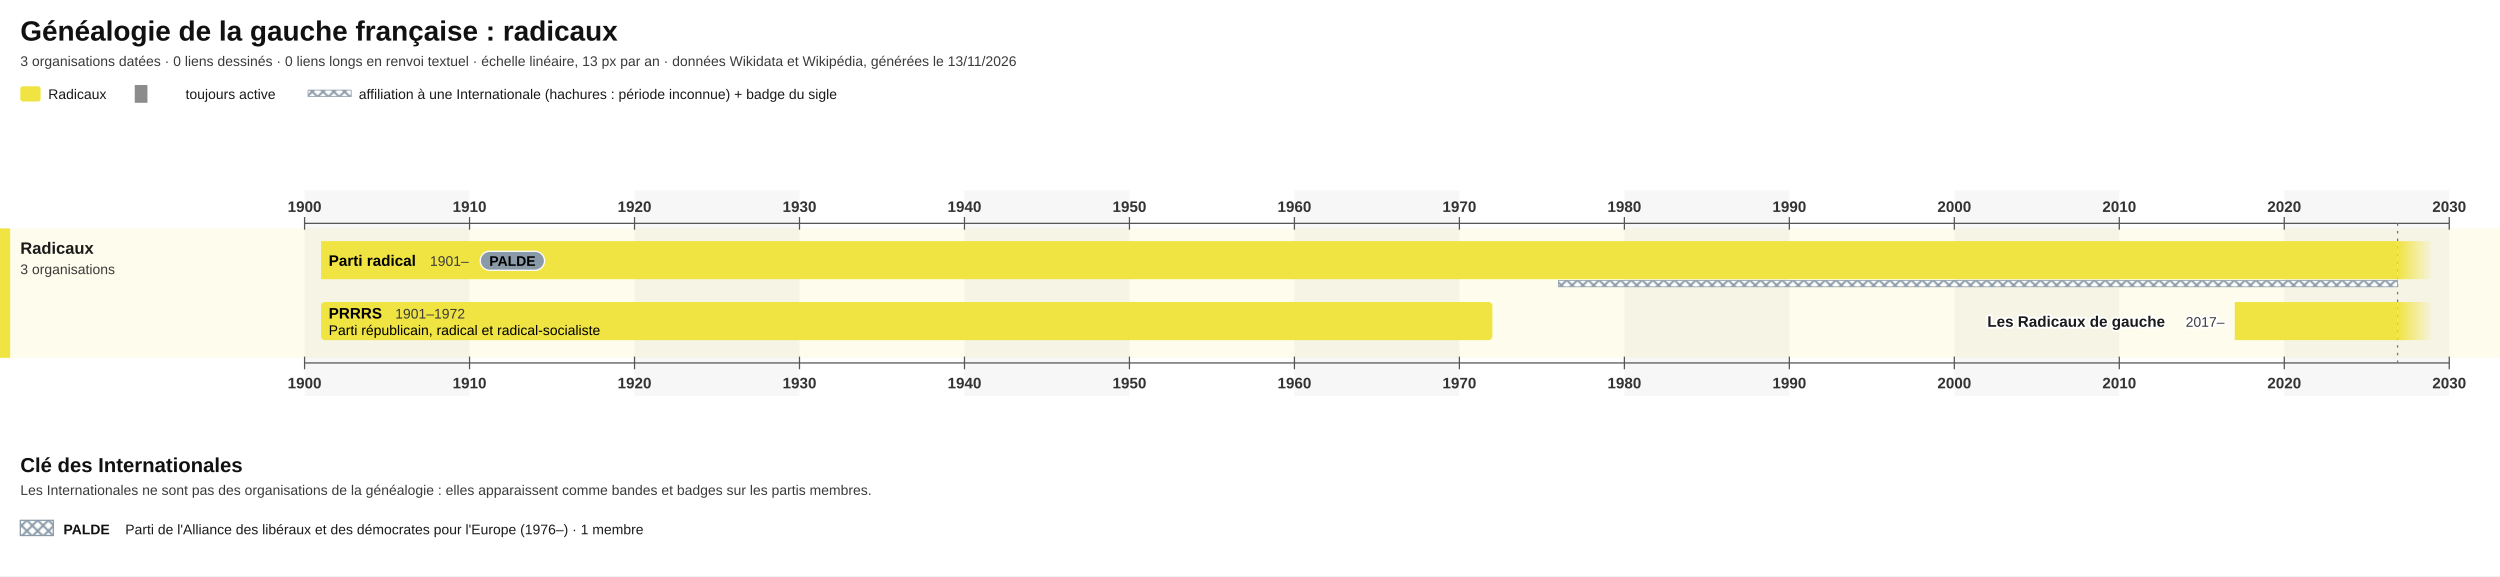
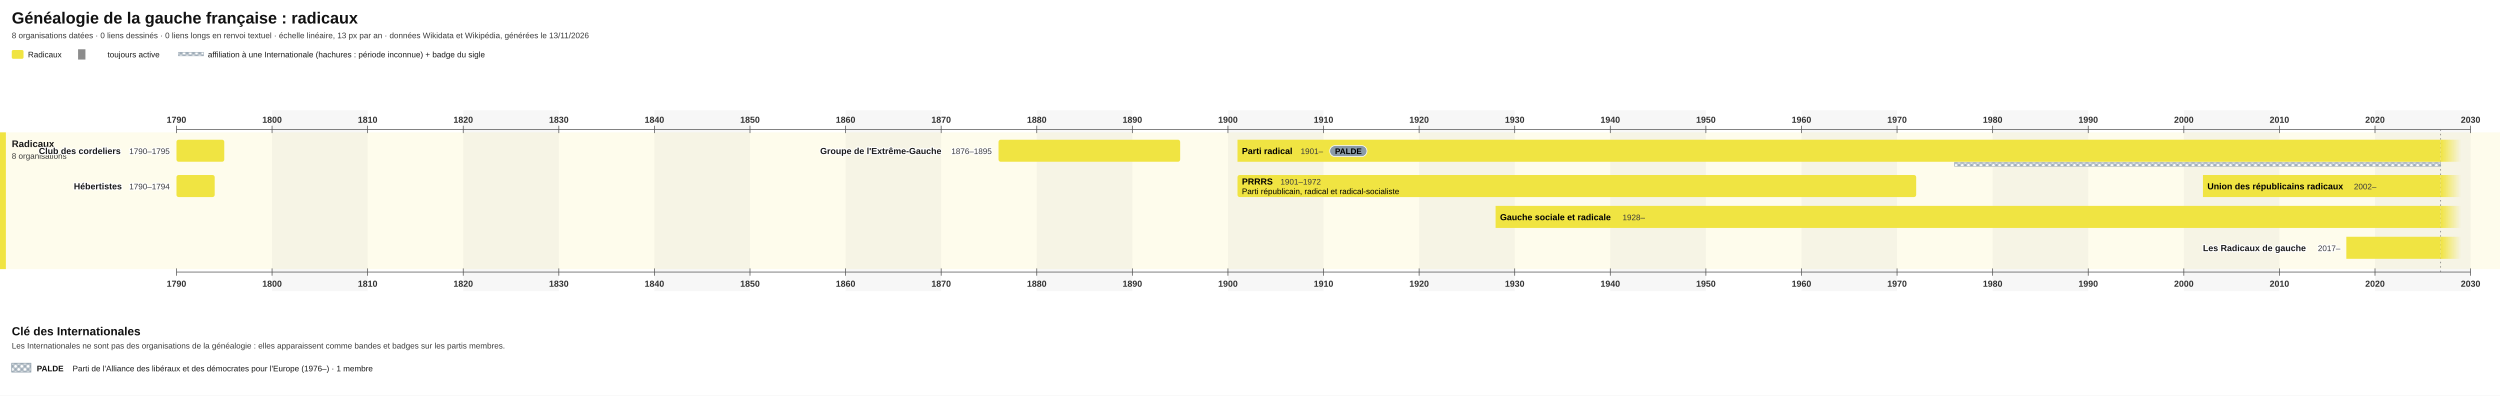
- <svg xmlns="http://www.w3.org/2000/svg" id="arbre" width="1970" height="454" viewBox="0 0 1970 454" data-x0="240" data-t0="1900" data-ppa="13.0" data-aujourdhui="2026.8662" data-min-w="6" data-seuil-annees="40" data-seuil-voies="2" font-family="Arial, Helvetica, sans-serif">
+ <svg xmlns="http://www.w3.org/2000/svg" id="arbre" width="3400" height="538" viewBox="0 0 3400 538" data-x0="240" data-t0="1790" data-ppa="13.0" data-aujourdhui="2026.8662" data-min-w="6" data-seuil-annees="40" data-seuil-voies="2" font-family="Arial, Helvetica, sans-serif">
  <defs>
+     <pattern id="m-q183725" width="6" height="6" patternUnits="userSpaceOnUse" patternTransform="rotate(45)">
+       <rect width="6" height="6" fill="#FFFFFF" />
+       <rect width="3" height="6" fill="#4A5560" />
+     </pattern>
    <pattern id="m-q188592" width="6" height="6" patternUnits="userSpaceOnUse" patternTransform="rotate(45)">
      <rect width="6" height="6" fill="#FFFFFF" />
      <rect width="3" height="6" fill="#2F5D9E" />
    </pattern>
    <pattern id="m-q163931" width="6" height="6" patternUnits="userSpaceOnUse" patternTransform="rotate(45)">
      <rect width="6" height="6" fill="#FFFFFF" />
      <rect width="3" height="6" fill="#16365C" />
    </pattern>
    <pattern id="m-q698677" width="6" height="6" patternUnits="userSpaceOnUse" patternTransform="rotate(-45)">
      <rect width="6" height="6" fill="#FFFFFF" />
      <rect width="3" height="6" fill="#2F5D9E" />
    </pattern>
    <pattern id="m-q703593" width="6" height="6" patternUnits="userSpaceOnUse">
      <rect width="6" height="6" fill="#FFFFFF" />
      <circle cx="3" cy="3" r="1.6" fill="#2F5D9E" />
    </pattern>
    <pattern id="m-q1423578" width="6" height="6" patternUnits="userSpaceOnUse" patternTransform="rotate(45)">
      <rect width="6" height="6" fill="#FFFFFF" />
      <rect width="3" height="6" fill="#8A9AA8" />
    </pattern>
    <pattern id="m-q206682" width="6" height="6" patternUnits="userSpaceOnUse" patternTransform="rotate(45)">
      <rect width="6" height="6" fill="#FFFFFF" />
      <rect width="3" height="6" fill="#1F7A7A" />
    </pattern>
    <pattern id="m-q1984016" width="6" height="6" patternUnits="userSpaceOnUse" patternTransform="rotate(-45)">
      <rect width="6" height="6" fill="#FFFFFF" />
      <rect width="3" height="6" fill="#1F7A7A" />
    </pattern>
    <pattern id="m-q27396" width="6" height="6" patternUnits="userSpaceOnUse" patternTransform="rotate(-45)">
      <rect width="6" height="6" fill="#FFFFFF" />
      <rect width="3" height="6" fill="#8A9AA8" />
    </pattern>
    <pattern id="m-q183533" width="6" height="6" patternUnits="userSpaceOnUse">
      <rect width="6" height="6" fill="#FFFFFF" />
      <circle cx="3" cy="3" r="1.6" fill="#8A9AA8" />
    </pattern>
    <pattern id="m-q159454" width="6" height="6" patternUnits="userSpaceOnUse" patternTransform="rotate(45)">
      <rect width="6" height="6" fill="#FFFFFF" />
      <path d="M0 3H6M3 0V6" stroke="#2F5D9E" stroke-width="1.6" />
    </pattern>
-     <pattern id="m-q125963179" width="6" height="6" patternUnits="userSpaceOnUse" patternTransform="rotate(45)">
+     <pattern id="m-q125963179" width="6" height="6" patternUnits="userSpaceOnUse" patternTransform="rotate(-45)">
      <rect width="6" height="6" fill="#FFFFFF" />
      <rect width="3" height="6" fill="#4A5560" />
    </pattern>
    <pattern id="m-q2634710" width="6" height="6" patternUnits="userSpaceOnUse">
      <rect width="6" height="6" fill="#FFFFFF" />
      <circle cx="3" cy="3" r="1.6" fill="#1F7A7A" />
    </pattern>
-     <pattern id="m-q133795" width="6" height="6" patternUnits="userSpaceOnUse" patternTransform="rotate(-45)">
-       <rect width="6" height="6" fill="#FFFFFF" />
-       <rect width="3" height="6" fill="#4A5560" />
+     <pattern id="m-q133795" width="6" height="6" patternUnits="userSpaceOnUse">
+       <rect width="6" height="6" fill="#FFFFFF" />
+       <circle cx="3" cy="3" r="1.6" fill="#4A5560" />
    </pattern>
    <pattern id="m-q158073" width="6" height="6" patternUnits="userSpaceOnUse" patternTransform="rotate(45)">
      <rect width="6" height="6" fill="#FFFFFF" />
      <path d="M0 3H6M3 0V6" stroke="#1F7A7A" stroke-width="1.6" />
    </pattern>
    <pattern id="m-q25079" width="6" height="6" patternUnits="userSpaceOnUse" patternTransform="rotate(45)">
      <rect width="6" height="6" fill="#FFFFFF" />
      <path d="M0 3H6M3 0V6" stroke="#8A9AA8" stroke-width="1.6" />
    </pattern>
    <pattern id="m-q639383" width="6" height="6" patternUnits="userSpaceOnUse" patternTransform="rotate(45)">
      <rect width="6" height="6" fill="#FFFFFF" />
      <rect width="3" height="6" fill="#7A8894" />
    </pattern>
    <pattern id="m-q2455815" width="6" height="6" patternUnits="userSpaceOnUse" patternTransform="rotate(45)">
      <rect width="6" height="6" fill="#FFFFFF" />
      <rect width="3" height="6" fill="#1F7A7A" />
    </pattern>
-     <pattern id="m-q2915940" width="6" height="6" patternUnits="userSpaceOnUse" patternTransform="rotate(45)">
-       <rect width="6" height="6" fill="#FFFFFF" />
-       <rect width="3" height="6" fill="#8A9AA8" />
-     </pattern>
-     <pattern id="m-q3055019" width="6" height="6" patternUnits="userSpaceOnUse" patternTransform="rotate(-45)">
-       <rect width="6" height="6" fill="#FFFFFF" />
-       <rect width="3" height="6" fill="#8A9AA8" />
-     </pattern>
-     <pattern id="m-q220945" width="6" height="6" patternUnits="userSpaceOnUse" patternTransform="rotate(45)">
+     <pattern id="m-q5413380" width="6" height="6" patternUnits="userSpaceOnUse" patternTransform="rotate(45)">
+       <rect width="6" height="6" fill="#FFFFFF" />
+       <rect width="3" height="6" fill="#8A9AA8" />
+     </pattern>
+     <pattern id="m-q2915940" width="6" height="6" patternUnits="userSpaceOnUse" patternTransform="rotate(-45)">
+       <rect width="6" height="6" fill="#FFFFFF" />
+       <rect width="3" height="6" fill="#8A9AA8" />
+     </pattern>
+     <pattern id="m-q3055019" width="6" height="6" patternUnits="userSpaceOnUse">
+       <rect width="6" height="6" fill="#FFFFFF" />
+       <circle cx="3" cy="3" r="1.6" fill="#8A9AA8" />
+     </pattern>
+     <pattern id="m-q1376486" width="6" height="6" patternUnits="userSpaceOnUse" patternTransform="rotate(45)">
      <rect width="6" height="6" fill="#FFFFFF" />
      <rect width="3" height="6" fill="#2F5D9E" />
    </pattern>
+     <pattern id="m-q220945" width="6" height="6" patternUnits="userSpaceOnUse" patternTransform="rotate(-45)">
+       <rect width="6" height="6" fill="#FFFFFF" />
+       <rect width="3" height="6" fill="#2F5D9E" />
+     </pattern>
+     <pattern id="m-q19966963" width="6" height="6" patternUnits="userSpaceOnUse" patternTransform="rotate(45)">
+       <rect width="6" height="6" fill="#FFFFFF" />
+       <rect width="3" height="6" fill="#4C9BC9" />
+     </pattern>
    <pattern id="m-q622227" width="6" height="6" patternUnits="userSpaceOnUse" patternTransform="rotate(-45)">
      <rect width="6" height="6" fill="#FFFFFF" />
      <rect width="3" height="6" fill="#16365C" />
    </pattern>
+     <pattern id="m-q5413387" width="6" height="6" patternUnits="userSpaceOnUse" patternTransform="rotate(45)">
+       <rect width="6" height="6" fill="#FFFFFF" />
+       <path d="M0 3H6M3 0V6" stroke="#8A9AA8" stroke-width="1.6" />
+     </pattern>
    <pattern id="m-q753711" width="6" height="6" patternUnits="userSpaceOnUse" patternTransform="rotate(45)">
      <rect width="6" height="6" fill="#FFFFFF" />
      <rect width="3" height="6" fill="#1593A8" />
    </pattern>
    <pattern id="m-q622519" width="6" height="6" patternUnits="userSpaceOnUse">
      <rect width="6" height="6" fill="#FFFFFF" />
      <circle cx="3" cy="3" r="1.6" fill="#16365C" />
    </pattern>
    <pattern id="m-q2440449" width="6" height="6" patternUnits="userSpaceOnUse" patternTransform="rotate(45)">
      <rect width="6" height="6" fill="#FFFFFF" />
      <path d="M0 3H6M3 0V6" stroke="#16365C" stroke-width="1.6" />
    </pattern>
    <pattern id="m-q1377231" width="6" height="6" patternUnits="userSpaceOnUse" patternTransform="rotate(-45)">
      <rect width="6" height="6" fill="#FFFFFF" />
      <rect width="3" height="6" fill="#1593A8" />
    </pattern>
-     <pattern id="m-q649752" width="6" height="6" patternUnits="userSpaceOnUse">
-       <rect width="6" height="6" fill="#FFFFFF" />
-       <circle cx="3" cy="3" r="1.6" fill="#4A5560" />
+     <pattern id="m-q649752" width="6" height="6" patternUnits="userSpaceOnUse" patternTransform="rotate(45)">
+       <rect width="6" height="6" fill="#FFFFFF" />
+       <path d="M0 3H6M3 0V6" stroke="#4A5560" stroke-width="1.6" />
    </pattern>
    <pattern id="m-q1631185" width="6" height="6" patternUnits="userSpaceOnUse" patternTransform="rotate(45)">
      <rect width="6" height="6" fill="#FFFFFF" />
      <rect width="3" height="6" fill="#16365C" />
    </pattern>
    <pattern id="m-q202649" width="6" height="6" patternUnits="userSpaceOnUse">
      <rect width="6" height="6" fill="#FFFFFF" />
      <circle cx="3" cy="3" r="1.6" fill="#1593A8" />
    </pattern>
-     <pattern id="m-q950179" width="6" height="6" patternUnits="userSpaceOnUse" patternTransform="rotate(45)">
+     <pattern id="m-q950179" width="6" height="6" patternUnits="userSpaceOnUse" patternTransform="rotate(-45)">
      <rect width="6" height="6" fill="#FFFFFF" />
      <rect width="3" height="6" fill="#4C9BC9" />
    </pattern>
-     <pattern id="m-q7248622" width="6" height="6" patternUnits="userSpaceOnUse">
+     <pattern id="m-q7248622" width="6" height="6" patternUnits="userSpaceOnUse" patternTransform="rotate(45)">
+       <rect width="6" height="6" fill="#FFFFFF" />
+       <rect width="3" height="6" fill="#8A9AA8" />
+     </pattern>
+     <pattern id="m-q139565740" width="6" height="6" patternUnits="userSpaceOnUse" patternTransform="rotate(-45)">
+       <rect width="6" height="6" fill="#FFFFFF" />
+       <rect width="3" height="6" fill="#1F7A7A" />
+     </pattern>
+     <pattern id="m-q60574856" width="6" height="6" patternUnits="userSpaceOnUse" patternTransform="rotate(-45)">
+       <rect width="6" height="6" fill="#FFFFFF" />
+       <rect width="3" height="6" fill="#8A9AA8" />
+     </pattern>
+     <pattern id="m-q123631784" width="6" height="6" patternUnits="userSpaceOnUse">
      <rect width="6" height="6" fill="#FFFFFF" />
      <circle cx="3" cy="3" r="1.6" fill="#8A9AA8" />
    </pattern>
-     <pattern id="m-q139565740" width="6" height="6" patternUnits="userSpaceOnUse" patternTransform="rotate(-45)">
+     <pattern id="m-q123785828" width="6" height="6" patternUnits="userSpaceOnUse" patternTransform="rotate(-45)">
+       <rect width="6" height="6" fill="#FFFFFF" />
+       <rect width="3" height="6" fill="#16365C" />
+     </pattern>
+     <pattern id="m-q130219314" width="6" height="6" patternUnits="userSpaceOnUse" patternTransform="rotate(45)">
+       <rect width="6" height="6" fill="#FFFFFF" />
+       <path d="M0 3H6M3 0V6" stroke="#1593A8" stroke-width="1.6" />
+     </pattern>
+     <pattern id="m-q2838098" width="6" height="6" patternUnits="userSpaceOnUse" patternTransform="rotate(45)">
+       <rect width="6" height="6" fill="#FFFFFF" />
+       <path d="M0 3H6M3 0V6" stroke="#8A9AA8" stroke-width="1.6" />
+     </pattern>
+     <pattern id="m-q3240310" width="6" height="6" patternUnits="userSpaceOnUse">
+       <rect width="6" height="6" fill="#FFFFFF" />
+       <circle cx="3" cy="3" r="1.6" fill="#1F7A7A" />
+     </pattern>
+     <pattern id="m-q599328" width="6" height="6" patternUnits="userSpaceOnUse" patternTransform="rotate(45)">
+       <rect width="6" height="6" fill="#FFFFFF" />
+       <path d="M0 3H6M3 0V6" stroke="#1F7A7A" stroke-width="1.6" />
+     </pattern>
+     <pattern id="m-q1073391" width="6" height="6" patternUnits="userSpaceOnUse" patternTransform="rotate(45)">
      <rect width="6" height="6" fill="#FFFFFF" />
      <rect width="3" height="6" fill="#1F7A7A" />
-     </pattern>
-     <pattern id="m-q123785828" width="6" height="6" patternUnits="userSpaceOnUse" patternTransform="rotate(-45)">
-       <rect width="6" height="6" fill="#FFFFFF" />
-       <rect width="3" height="6" fill="#16365C" />
-     </pattern>
-     <pattern id="m-q130219314" width="6" height="6" patternUnits="userSpaceOnUse" patternTransform="rotate(45)">
-       <rect width="6" height="6" fill="#FFFFFF" />
-       <path d="M0 3H6M3 0V6" stroke="#1593A8" stroke-width="1.6" />
-     </pattern>
-     <pattern id="m-q2838098" width="6" height="6" patternUnits="userSpaceOnUse" patternTransform="rotate(45)">
-       <rect width="6" height="6" fill="#FFFFFF" />
-       <path d="M0 3H6M3 0V6" stroke="#8A9AA8" stroke-width="1.6" />
-     </pattern>
-     <pattern id="m-q3240310" width="6" height="6" patternUnits="userSpaceOnUse">
-       <rect width="6" height="6" fill="#FFFFFF" />
-       <circle cx="3" cy="3" r="1.6" fill="#1F7A7A" />
-     </pattern>
-     <pattern id="m-q1073391" width="6" height="6" patternUnits="userSpaceOnUse" patternTransform="rotate(45)">
-       <rect width="6" height="6" fill="#FFFFFF" />
-       <path d="M0 3H6M3 0V6" stroke="#1F7A7A" stroke-width="1.6" />
    </pattern>
    <pattern id="h-socialistes" width="7" height="7" patternUnits="userSpaceOnUse" patternTransform="rotate(45)">
      <rect width="7" height="7" fill="#FFFFFF" />
      <rect width="3" height="7" fill="#E3B5CF" />
    </pattern>
    <pattern id="h-radicaux" width="7" height="7" patternUnits="userSpaceOnUse" patternTransform="rotate(45)">
      <rect width="7" height="7" fill="#FFFFFF" />
      <rect width="3" height="7" fill="#F7F097" />
    </pattern>
    <pattern id="h-ecologistes" width="7" height="7" patternUnits="userSpaceOnUse" patternTransform="rotate(45)">
      <rect width="7" height="7" fill="#FFFFFF" />
      <rect width="3" height="7" fill="#73CAB2" />
    </pattern>
    <pattern id="h-communistes" width="7" height="7" patternUnits="userSpaceOnUse" patternTransform="rotate(45)">
      <rect width="7" height="7" fill="#FFFFFF" />
      <rect width="3" height="7" fill="#DD888C" />
    </pattern>
    <pattern id="h-trotskystes" width="7" height="7" patternUnits="userSpaceOnUse" patternTransform="rotate(45)">
      <rect width="7" height="7" fill="#FFFFFF" />
      <rect width="3" height="7" fill="#F1CA73" />
    </pattern>
    <pattern id="h-maoistes" width="7" height="7" patternUnits="userSpaceOnUse" patternTransform="rotate(45)">
      <rect width="7" height="7" fill="#FFFFFF" />
      <rect width="3" height="7" fill="#C09F78" />
    </pattern>
    <pattern id="h-anarchistes-et-libertaires" width="7" height="7" patternUnits="userSpaceOnUse" patternTransform="rotate(45)">
      <rect width="7" height="7" fill="#FFFFFF" />
      <rect width="3" height="7" fill="#858585" />
    </pattern>
    <pattern id="h-outre-mer" width="7" height="7" patternUnits="userSpaceOnUse" patternTransform="rotate(45)">
      <rect width="7" height="7" fill="#FFFFFF" />
      <rect width="3" height="7" fill="#B68EC4" />
    </pattern>
    <pattern id="h-non-classe" width="7" height="7" patternUnits="userSpaceOnUse" patternTransform="rotate(45)">
      <rect width="7" height="7" fill="#FFFFFF" />
      <rect width="3" height="7" fill="#C0C0C0" />
    </pattern>
    <pattern id="h-externe" width="7" height="7" patternUnits="userSpaceOnUse" patternTransform="rotate(45)">
      <rect width="7" height="7" fill="#FFFFFF" />
      <rect width="3" height="7" fill="#CECECE" />
    </pattern>
    <linearGradient id="g-F0E442">
      <stop offset="0" stop-color="#F0E442" />
      <stop offset="1" stop-color="#F0E442" stop-opacity="0" />
    </linearGradient>
  </defs>
-   <rect width="1970" height="454" fill="#FFFFFF" />
+   <rect width="3400" height="538" fill="#FFFFFF" />
  <g class="voie" data-voie="0" data-cle="radicaux">
-     <rect class="fond-voie" x="0" y="180.0" width="1970.0" height="102.0" fill="#FEFCEC" />
-     <rect x="0" y="180.0" width="8" height="102.0" fill="#F0E442" />
+     <rect class="fond-voie" x="0" y="180.0" width="3400.0" height="186.0" fill="#FEFCEC" />
+     <rect x="0" y="180.0" width="8" height="186.0" fill="#F0E442" />
    <text x="16.0" y="200.0" font-size="13" font-family="Arial, Helvetica, sans-serif" font-weight="bold" fill="#1A1A1A" text-anchor="start" class="titre-voie">Radicaux</text>
-     <text x="16.0" y="216.0" font-size="11" font-family="Arial, Helvetica, sans-serif" fill="#3A3A3A" text-anchor="start">3 organisations</text>
-   </g>
-   <rect x="240.0" y="150.0" width="130.0" height="162.0" fill="#000000" fill-opacity="0.035" class="bande-decennie" />
-   <rect x="500.0" y="150.0" width="130.0" height="162.0" fill="#000000" fill-opacity="0.035" class="bande-decennie" />
-   <rect x="760.0" y="150.0" width="130.0" height="162.0" fill="#000000" fill-opacity="0.035" class="bande-decennie" />
-   <rect x="1020.0" y="150.0" width="130.0" height="162.0" fill="#000000" fill-opacity="0.035" class="bande-decennie" />
-   <rect x="1280.0" y="150.0" width="130.0" height="162.0" fill="#000000" fill-opacity="0.035" class="bande-decennie" />
-   <rect x="1540.0" y="150.0" width="130.0" height="162.0" fill="#000000" fill-opacity="0.035" class="bande-decennie" />
-   <rect x="1800.0" y="150.0" width="130.0" height="162.0" fill="#000000" fill-opacity="0.035" class="bande-decennie" />
+     <text x="16.0" y="216.0" font-size="11" font-family="Arial, Helvetica, sans-serif" fill="#3A3A3A" text-anchor="start">8 organisations</text>
+   </g>
+   <rect x="370.0" y="150.0" width="130.0" height="246.0" fill="#000000" fill-opacity="0.035" class="bande-decennie" />
+   <rect x="630.0" y="150.0" width="130.0" height="246.0" fill="#000000" fill-opacity="0.035" class="bande-decennie" />
+   <rect x="890.0" y="150.0" width="130.0" height="246.0" fill="#000000" fill-opacity="0.035" class="bande-decennie" />
+   <rect x="1150.0" y="150.0" width="130.0" height="246.0" fill="#000000" fill-opacity="0.035" class="bande-decennie" />
+   <rect x="1410.0" y="150.0" width="130.0" height="246.0" fill="#000000" fill-opacity="0.035" class="bande-decennie" />
+   <rect x="1670.0" y="150.0" width="130.0" height="246.0" fill="#000000" fill-opacity="0.035" class="bande-decennie" />
+   <rect x="1930.0" y="150.0" width="130.0" height="246.0" fill="#000000" fill-opacity="0.035" class="bande-decennie" />
+   <rect x="2190.0" y="150.0" width="130.0" height="246.0" fill="#000000" fill-opacity="0.035" class="bande-decennie" />
+   <rect x="2450.0" y="150.0" width="130.0" height="246.0" fill="#000000" fill-opacity="0.035" class="bande-decennie" />
+   <rect x="2710.0" y="150.0" width="130.0" height="246.0" fill="#000000" fill-opacity="0.035" class="bande-decennie" />
+   <rect x="2970.0" y="150.0" width="130.0" height="246.0" fill="#000000" fill-opacity="0.035" class="bande-decennie" />
+   <rect x="3230.0" y="150.0" width="130.0" height="246.0" fill="#000000" fill-opacity="0.035" class="bande-decennie" />
  <g class="axe-haut">
-     <line x1="240.0" x2="1930.0" y1="176.0" y2="176.0" stroke="#555555" stroke-width="1" />
+     <line x1="240.0" x2="3360.0" y1="176.0" y2="176.0" stroke="#555555" stroke-width="1" />
    <line x1="240.0" x2="240.0" y1="171.0" y2="181.0" stroke="#555555" />
-     <text x="240.0" y="167.0" font-size="12" font-family="Arial, Helvetica, sans-serif" font-weight="bold" fill="#333333" text-anchor="middle">1900</text>
+     <text x="240.0" y="167.0" font-size="12" font-family="Arial, Helvetica, sans-serif" font-weight="bold" fill="#333333" text-anchor="middle">1790</text>
    <line x1="370.0" x2="370.0" y1="171.0" y2="181.0" stroke="#555555" />
-     <text x="370.0" y="167.0" font-size="12" font-family="Arial, Helvetica, sans-serif" font-weight="bold" fill="#333333" text-anchor="middle">1910</text>
+     <text x="370.0" y="167.0" font-size="12" font-family="Arial, Helvetica, sans-serif" font-weight="bold" fill="#333333" text-anchor="middle">1800</text>
    <line x1="500.0" x2="500.0" y1="171.0" y2="181.0" stroke="#555555" />
-     <text x="500.0" y="167.0" font-size="12" font-family="Arial, Helvetica, sans-serif" font-weight="bold" fill="#333333" text-anchor="middle">1920</text>
+     <text x="500.0" y="167.0" font-size="12" font-family="Arial, Helvetica, sans-serif" font-weight="bold" fill="#333333" text-anchor="middle">1810</text>
    <line x1="630.0" x2="630.0" y1="171.0" y2="181.0" stroke="#555555" />
-     <text x="630.0" y="167.0" font-size="12" font-family="Arial, Helvetica, sans-serif" font-weight="bold" fill="#333333" text-anchor="middle">1930</text>
+     <text x="630.0" y="167.0" font-size="12" font-family="Arial, Helvetica, sans-serif" font-weight="bold" fill="#333333" text-anchor="middle">1820</text>
    <line x1="760.0" x2="760.0" y1="171.0" y2="181.0" stroke="#555555" />
-     <text x="760.0" y="167.0" font-size="12" font-family="Arial, Helvetica, sans-serif" font-weight="bold" fill="#333333" text-anchor="middle">1940</text>
+     <text x="760.0" y="167.0" font-size="12" font-family="Arial, Helvetica, sans-serif" font-weight="bold" fill="#333333" text-anchor="middle">1830</text>
    <line x1="890.0" x2="890.0" y1="171.0" y2="181.0" stroke="#555555" />
-     <text x="890.0" y="167.0" font-size="12" font-family="Arial, Helvetica, sans-serif" font-weight="bold" fill="#333333" text-anchor="middle">1950</text>
+     <text x="890.0" y="167.0" font-size="12" font-family="Arial, Helvetica, sans-serif" font-weight="bold" fill="#333333" text-anchor="middle">1840</text>
    <line x1="1020.0" x2="1020.0" y1="171.0" y2="181.0" stroke="#555555" />
-     <text x="1020.0" y="167.0" font-size="12" font-family="Arial, Helvetica, sans-serif" font-weight="bold" fill="#333333" text-anchor="middle">1960</text>
+     <text x="1020.0" y="167.0" font-size="12" font-family="Arial, Helvetica, sans-serif" font-weight="bold" fill="#333333" text-anchor="middle">1850</text>
    <line x1="1150.0" x2="1150.0" y1="171.0" y2="181.0" stroke="#555555" />
-     <text x="1150.0" y="167.0" font-size="12" font-family="Arial, Helvetica, sans-serif" font-weight="bold" fill="#333333" text-anchor="middle">1970</text>
+     <text x="1150.0" y="167.0" font-size="12" font-family="Arial, Helvetica, sans-serif" font-weight="bold" fill="#333333" text-anchor="middle">1860</text>
    <line x1="1280.0" x2="1280.0" y1="171.0" y2="181.0" stroke="#555555" />
-     <text x="1280.0" y="167.0" font-size="12" font-family="Arial, Helvetica, sans-serif" font-weight="bold" fill="#333333" text-anchor="middle">1980</text>
+     <text x="1280.0" y="167.0" font-size="12" font-family="Arial, Helvetica, sans-serif" font-weight="bold" fill="#333333" text-anchor="middle">1870</text>
    <line x1="1410.0" x2="1410.0" y1="171.0" y2="181.0" stroke="#555555" />
-     <text x="1410.0" y="167.0" font-size="12" font-family="Arial, Helvetica, sans-serif" font-weight="bold" fill="#333333" text-anchor="middle">1990</text>
+     <text x="1410.0" y="167.0" font-size="12" font-family="Arial, Helvetica, sans-serif" font-weight="bold" fill="#333333" text-anchor="middle">1880</text>
    <line x1="1540.0" x2="1540.0" y1="171.0" y2="181.0" stroke="#555555" />
-     <text x="1540.0" y="167.0" font-size="12" font-family="Arial, Helvetica, sans-serif" font-weight="bold" fill="#333333" text-anchor="middle">2000</text>
+     <text x="1540.0" y="167.0" font-size="12" font-family="Arial, Helvetica, sans-serif" font-weight="bold" fill="#333333" text-anchor="middle">1890</text>
    <line x1="1670.0" x2="1670.0" y1="171.0" y2="181.0" stroke="#555555" />
-     <text x="1670.0" y="167.0" font-size="12" font-family="Arial, Helvetica, sans-serif" font-weight="bold" fill="#333333" text-anchor="middle">2010</text>
+     <text x="1670.0" y="167.0" font-size="12" font-family="Arial, Helvetica, sans-serif" font-weight="bold" fill="#333333" text-anchor="middle">1900</text>
    <line x1="1800.0" x2="1800.0" y1="171.0" y2="181.0" stroke="#555555" />
-     <text x="1800.0" y="167.0" font-size="12" font-family="Arial, Helvetica, sans-serif" font-weight="bold" fill="#333333" text-anchor="middle">2020</text>
+     <text x="1800.0" y="167.0" font-size="12" font-family="Arial, Helvetica, sans-serif" font-weight="bold" fill="#333333" text-anchor="middle">1910</text>
    <line x1="1930.0" x2="1930.0" y1="171.0" y2="181.0" stroke="#555555" />
-     <text x="1930.0" y="167.0" font-size="12" font-family="Arial, Helvetica, sans-serif" font-weight="bold" fill="#333333" text-anchor="middle">2030</text>
+     <text x="1930.0" y="167.0" font-size="12" font-family="Arial, Helvetica, sans-serif" font-weight="bold" fill="#333333" text-anchor="middle">1920</text>
+     <line x1="2060.0" x2="2060.0" y1="171.0" y2="181.0" stroke="#555555" />
+     <text x="2060.0" y="167.0" font-size="12" font-family="Arial, Helvetica, sans-serif" font-weight="bold" fill="#333333" text-anchor="middle">1930</text>
+     <line x1="2190.0" x2="2190.0" y1="171.0" y2="181.0" stroke="#555555" />
+     <text x="2190.0" y="167.0" font-size="12" font-family="Arial, Helvetica, sans-serif" font-weight="bold" fill="#333333" text-anchor="middle">1940</text>
+     <line x1="2320.0" x2="2320.0" y1="171.0" y2="181.0" stroke="#555555" />
+     <text x="2320.0" y="167.0" font-size="12" font-family="Arial, Helvetica, sans-serif" font-weight="bold" fill="#333333" text-anchor="middle">1950</text>
+     <line x1="2450.0" x2="2450.0" y1="171.0" y2="181.0" stroke="#555555" />
+     <text x="2450.0" y="167.0" font-size="12" font-family="Arial, Helvetica, sans-serif" font-weight="bold" fill="#333333" text-anchor="middle">1960</text>
+     <line x1="2580.0" x2="2580.0" y1="171.0" y2="181.0" stroke="#555555" />
+     <text x="2580.0" y="167.0" font-size="12" font-family="Arial, Helvetica, sans-serif" font-weight="bold" fill="#333333" text-anchor="middle">1970</text>
+     <line x1="2710.0" x2="2710.0" y1="171.0" y2="181.0" stroke="#555555" />
+     <text x="2710.0" y="167.0" font-size="12" font-family="Arial, Helvetica, sans-serif" font-weight="bold" fill="#333333" text-anchor="middle">1980</text>
+     <line x1="2840.0" x2="2840.0" y1="171.0" y2="181.0" stroke="#555555" />
+     <text x="2840.0" y="167.0" font-size="12" font-family="Arial, Helvetica, sans-serif" font-weight="bold" fill="#333333" text-anchor="middle">1990</text>
+     <line x1="2970.0" x2="2970.0" y1="171.0" y2="181.0" stroke="#555555" />
+     <text x="2970.0" y="167.0" font-size="12" font-family="Arial, Helvetica, sans-serif" font-weight="bold" fill="#333333" text-anchor="middle">2000</text>
+     <line x1="3100.0" x2="3100.0" y1="171.0" y2="181.0" stroke="#555555" />
+     <text x="3100.0" y="167.0" font-size="12" font-family="Arial, Helvetica, sans-serif" font-weight="bold" fill="#333333" text-anchor="middle">2010</text>
+     <line x1="3230.0" x2="3230.0" y1="171.0" y2="181.0" stroke="#555555" />
+     <text x="3230.0" y="167.0" font-size="12" font-family="Arial, Helvetica, sans-serif" font-weight="bold" fill="#333333" text-anchor="middle">2020</text>
+     <line x1="3360.0" x2="3360.0" y1="171.0" y2="181.0" stroke="#555555" />
+     <text x="3360.0" y="167.0" font-size="12" font-family="Arial, Helvetica, sans-serif" font-weight="bold" fill="#333333" text-anchor="middle">2030</text>
  </g>
  <g class="axe-bas">
-     <line x1="240.0" x2="1930.0" y1="286.0" y2="286.0" stroke="#555555" stroke-width="1" />
-     <line x1="240.0" x2="240.0" y1="281.0" y2="291.0" stroke="#555555" />
-     <text x="240.0" y="306.0" font-size="12" font-family="Arial, Helvetica, sans-serif" font-weight="bold" fill="#333333" text-anchor="middle">1900</text>
-     <line x1="370.0" x2="370.0" y1="281.0" y2="291.0" stroke="#555555" />
-     <text x="370.0" y="306.0" font-size="12" font-family="Arial, Helvetica, sans-serif" font-weight="bold" fill="#333333" text-anchor="middle">1910</text>
-     <line x1="500.0" x2="500.0" y1="281.0" y2="291.0" stroke="#555555" />
-     <text x="500.0" y="306.0" font-size="12" font-family="Arial, Helvetica, sans-serif" font-weight="bold" fill="#333333" text-anchor="middle">1920</text>
-     <line x1="630.0" x2="630.0" y1="281.0" y2="291.0" stroke="#555555" />
-     <text x="630.0" y="306.0" font-size="12" font-family="Arial, Helvetica, sans-serif" font-weight="bold" fill="#333333" text-anchor="middle">1930</text>
-     <line x1="760.0" x2="760.0" y1="281.0" y2="291.0" stroke="#555555" />
-     <text x="760.0" y="306.0" font-size="12" font-family="Arial, Helvetica, sans-serif" font-weight="bold" fill="#333333" text-anchor="middle">1940</text>
-     <line x1="890.0" x2="890.0" y1="281.0" y2="291.0" stroke="#555555" />
-     <text x="890.0" y="306.0" font-size="12" font-family="Arial, Helvetica, sans-serif" font-weight="bold" fill="#333333" text-anchor="middle">1950</text>
-     <line x1="1020.0" x2="1020.0" y1="281.0" y2="291.0" stroke="#555555" />
-     <text x="1020.0" y="306.0" font-size="12" font-family="Arial, Helvetica, sans-serif" font-weight="bold" fill="#333333" text-anchor="middle">1960</text>
-     <line x1="1150.0" x2="1150.0" y1="281.0" y2="291.0" stroke="#555555" />
-     <text x="1150.0" y="306.0" font-size="12" font-family="Arial, Helvetica, sans-serif" font-weight="bold" fill="#333333" text-anchor="middle">1970</text>
-     <line x1="1280.0" x2="1280.0" y1="281.0" y2="291.0" stroke="#555555" />
-     <text x="1280.0" y="306.0" font-size="12" font-family="Arial, Helvetica, sans-serif" font-weight="bold" fill="#333333" text-anchor="middle">1980</text>
-     <line x1="1410.0" x2="1410.0" y1="281.0" y2="291.0" stroke="#555555" />
-     <text x="1410.0" y="306.0" font-size="12" font-family="Arial, Helvetica, sans-serif" font-weight="bold" fill="#333333" text-anchor="middle">1990</text>
-     <line x1="1540.0" x2="1540.0" y1="281.0" y2="291.0" stroke="#555555" />
-     <text x="1540.0" y="306.0" font-size="12" font-family="Arial, Helvetica, sans-serif" font-weight="bold" fill="#333333" text-anchor="middle">2000</text>
-     <line x1="1670.0" x2="1670.0" y1="281.0" y2="291.0" stroke="#555555" />
-     <text x="1670.0" y="306.0" font-size="12" font-family="Arial, Helvetica, sans-serif" font-weight="bold" fill="#333333" text-anchor="middle">2010</text>
-     <line x1="1800.0" x2="1800.0" y1="281.0" y2="291.0" stroke="#555555" />
-     <text x="1800.0" y="306.0" font-size="12" font-family="Arial, Helvetica, sans-serif" font-weight="bold" fill="#333333" text-anchor="middle">2020</text>
-     <line x1="1930.0" x2="1930.0" y1="281.0" y2="291.0" stroke="#555555" />
-     <text x="1930.0" y="306.0" font-size="12" font-family="Arial, Helvetica, sans-serif" font-weight="bold" fill="#333333" text-anchor="middle">2030</text>
-   </g>
-   <line x1="1889.3" x2="1889.3" y1="176.0" y2="286.0" stroke="#777777" stroke-dasharray="2 4" stroke-width="1" />
+     <line x1="240.0" x2="3360.0" y1="370.0" y2="370.0" stroke="#555555" stroke-width="1" />
+     <line x1="240.0" x2="240.0" y1="365.0" y2="375.0" stroke="#555555" />
+     <text x="240.0" y="390.0" font-size="12" font-family="Arial, Helvetica, sans-serif" font-weight="bold" fill="#333333" text-anchor="middle">1790</text>
+     <line x1="370.0" x2="370.0" y1="365.0" y2="375.0" stroke="#555555" />
+     <text x="370.0" y="390.0" font-size="12" font-family="Arial, Helvetica, sans-serif" font-weight="bold" fill="#333333" text-anchor="middle">1800</text>
+     <line x1="500.0" x2="500.0" y1="365.0" y2="375.0" stroke="#555555" />
+     <text x="500.0" y="390.0" font-size="12" font-family="Arial, Helvetica, sans-serif" font-weight="bold" fill="#333333" text-anchor="middle">1810</text>
+     <line x1="630.0" x2="630.0" y1="365.0" y2="375.0" stroke="#555555" />
+     <text x="630.0" y="390.0" font-size="12" font-family="Arial, Helvetica, sans-serif" font-weight="bold" fill="#333333" text-anchor="middle">1820</text>
+     <line x1="760.0" x2="760.0" y1="365.0" y2="375.0" stroke="#555555" />
+     <text x="760.0" y="390.0" font-size="12" font-family="Arial, Helvetica, sans-serif" font-weight="bold" fill="#333333" text-anchor="middle">1830</text>
+     <line x1="890.0" x2="890.0" y1="365.0" y2="375.0" stroke="#555555" />
+     <text x="890.0" y="390.0" font-size="12" font-family="Arial, Helvetica, sans-serif" font-weight="bold" fill="#333333" text-anchor="middle">1840</text>
+     <line x1="1020.0" x2="1020.0" y1="365.0" y2="375.0" stroke="#555555" />
+     <text x="1020.0" y="390.0" font-size="12" font-family="Arial, Helvetica, sans-serif" font-weight="bold" fill="#333333" text-anchor="middle">1850</text>
+     <line x1="1150.0" x2="1150.0" y1="365.0" y2="375.0" stroke="#555555" />
+     <text x="1150.0" y="390.0" font-size="12" font-family="Arial, Helvetica, sans-serif" font-weight="bold" fill="#333333" text-anchor="middle">1860</text>
+     <line x1="1280.0" x2="1280.0" y1="365.0" y2="375.0" stroke="#555555" />
+     <text x="1280.0" y="390.0" font-size="12" font-family="Arial, Helvetica, sans-serif" font-weight="bold" fill="#333333" text-anchor="middle">1870</text>
+     <line x1="1410.0" x2="1410.0" y1="365.0" y2="375.0" stroke="#555555" />
+     <text x="1410.0" y="390.0" font-size="12" font-family="Arial, Helvetica, sans-serif" font-weight="bold" fill="#333333" text-anchor="middle">1880</text>
+     <line x1="1540.0" x2="1540.0" y1="365.0" y2="375.0" stroke="#555555" />
+     <text x="1540.0" y="390.0" font-size="12" font-family="Arial, Helvetica, sans-serif" font-weight="bold" fill="#333333" text-anchor="middle">1890</text>
+     <line x1="1670.0" x2="1670.0" y1="365.0" y2="375.0" stroke="#555555" />
+     <text x="1670.0" y="390.0" font-size="12" font-family="Arial, Helvetica, sans-serif" font-weight="bold" fill="#333333" text-anchor="middle">1900</text>
+     <line x1="1800.0" x2="1800.0" y1="365.0" y2="375.0" stroke="#555555" />
+     <text x="1800.0" y="390.0" font-size="12" font-family="Arial, Helvetica, sans-serif" font-weight="bold" fill="#333333" text-anchor="middle">1910</text>
+     <line x1="1930.0" x2="1930.0" y1="365.0" y2="375.0" stroke="#555555" />
+     <text x="1930.0" y="390.0" font-size="12" font-family="Arial, Helvetica, sans-serif" font-weight="bold" fill="#333333" text-anchor="middle">1920</text>
+     <line x1="2060.0" x2="2060.0" y1="365.0" y2="375.0" stroke="#555555" />
+     <text x="2060.0" y="390.0" font-size="12" font-family="Arial, Helvetica, sans-serif" font-weight="bold" fill="#333333" text-anchor="middle">1930</text>
+     <line x1="2190.0" x2="2190.0" y1="365.0" y2="375.0" stroke="#555555" />
+     <text x="2190.0" y="390.0" font-size="12" font-family="Arial, Helvetica, sans-serif" font-weight="bold" fill="#333333" text-anchor="middle">1940</text>
+     <line x1="2320.0" x2="2320.0" y1="365.0" y2="375.0" stroke="#555555" />
+     <text x="2320.0" y="390.0" font-size="12" font-family="Arial, Helvetica, sans-serif" font-weight="bold" fill="#333333" text-anchor="middle">1950</text>
+     <line x1="2450.0" x2="2450.0" y1="365.0" y2="375.0" stroke="#555555" />
+     <text x="2450.0" y="390.0" font-size="12" font-family="Arial, Helvetica, sans-serif" font-weight="bold" fill="#333333" text-anchor="middle">1960</text>
+     <line x1="2580.0" x2="2580.0" y1="365.0" y2="375.0" stroke="#555555" />
+     <text x="2580.0" y="390.0" font-size="12" font-family="Arial, Helvetica, sans-serif" font-weight="bold" fill="#333333" text-anchor="middle">1970</text>
+     <line x1="2710.0" x2="2710.0" y1="365.0" y2="375.0" stroke="#555555" />
+     <text x="2710.0" y="390.0" font-size="12" font-family="Arial, Helvetica, sans-serif" font-weight="bold" fill="#333333" text-anchor="middle">1980</text>
+     <line x1="2840.0" x2="2840.0" y1="365.0" y2="375.0" stroke="#555555" />
+     <text x="2840.0" y="390.0" font-size="12" font-family="Arial, Helvetica, sans-serif" font-weight="bold" fill="#333333" text-anchor="middle">1990</text>
+     <line x1="2970.0" x2="2970.0" y1="365.0" y2="375.0" stroke="#555555" />
+     <text x="2970.0" y="390.0" font-size="12" font-family="Arial, Helvetica, sans-serif" font-weight="bold" fill="#333333" text-anchor="middle">2000</text>
+     <line x1="3100.0" x2="3100.0" y1="365.0" y2="375.0" stroke="#555555" />
+     <text x="3100.0" y="390.0" font-size="12" font-family="Arial, Helvetica, sans-serif" font-weight="bold" fill="#333333" text-anchor="middle">2010</text>
+     <line x1="3230.0" x2="3230.0" y1="365.0" y2="375.0" stroke="#555555" />
+     <text x="3230.0" y="390.0" font-size="12" font-family="Arial, Helvetica, sans-serif" font-weight="bold" fill="#333333" text-anchor="middle">2020</text>
+     <line x1="3360.0" x2="3360.0" y1="365.0" y2="375.0" stroke="#555555" />
+     <text x="3360.0" y="390.0" font-size="12" font-family="Arial, Helvetica, sans-serif" font-weight="bold" fill="#333333" text-anchor="middle">2030</text>
+   </g>
+   <line x1="3319.3" x2="3319.3" y1="176.0" y2="370.0" stroke="#777777" stroke-dasharray="2 4" stroke-width="1" />
  <g class="contenu-voie" data-voie="0">
+     <g class="org" data-id="Q829721" data-intl="" data-recherche="club des cordeliers  club des cordeliers">
+       <rect class="barre" data-id="Q829721" data-debut="1790.0000" data-fin="1795.0000" x="240.00" y="190.00" width="65.00" height="30" rx="3" fill="#F0E442" />
+     </g>
+     <g class="org" data-id="Q32860010" data-intl="" data-recherche="groupe de l'extreme-gauche  groupe de l'extreme-gauche">
+       <rect class="barre" data-id="Q32860010" data-debut="1876.0000" data-fin="1895.0000" x="1358.00" y="190.00" width="247.00" height="30" rx="3" fill="#F0E442" />
+     </g>
    <g class="org" data-id="Q1542710" data-intl="Q25079" data-recherche="parti radical  parti radical (france)">
-       <rect class="barre" data-id="Q1542710" data-debut="1901.0000" data-fin="actif" x="253.00" y="190.00" width="1636.26" height="30" rx="0" fill="#F0E442" />
-       <rect class="fin-ouverte" x="1889.26" y="190.00" width="28" height="30" fill="url(#g-F0E442)" />
-       <rect class="bande-affil" data-parti="Q1542710" data-intl="Q25079" x="1228.00" y="221.00" width="661.26" height="5" fill="url(#m-q25079)" stroke="#8A9AA8" stroke-width="0.6" />
+       <rect class="barre" data-id="Q1542710" data-debut="1901.0000" data-fin="actif" x="1683.00" y="190.00" width="1636.26" height="30" rx="0" fill="#F0E442" />
+       <rect class="fin-ouverte" x="3319.26" y="190.00" width="28" height="30" fill="url(#g-F0E442)" />
+       <rect class="bande-affil" data-parti="Q1542710" data-intl="Q25079" x="2658.00" y="221.00" width="661.26" height="5" fill="url(#m-q25079)" stroke="#8A9AA8" stroke-width="0.6" />
+     </g>
+     <g class="org" data-id="Q1474268" data-intl="" data-recherche="hebertistes  hebertistes">
+       <rect class="barre" data-id="Q1474268" data-debut="1790.0000" data-fin="1794.0000" x="240.00" y="238.00" width="52.00" height="30" rx="3" fill="#F0E442" />
    </g>
    <g class="org" data-id="Q3141290" data-intl="" data-recherche="prrrs parti republicain, radical et radical-socialiste parti republicain, radical et radical-socialiste">
-       <rect class="barre" data-id="Q3141290" data-debut="1901.0000" data-fin="1972.0000" x="253.00" y="238.00" width="923.00" height="30" rx="3" fill="#F0E442" />
+       <rect class="barre" data-id="Q3141290" data-debut="1901.0000" data-fin="1972.0000" x="1683.00" y="238.00" width="923.00" height="30" rx="3" fill="#F0E442" />
+     </g>
+     <g class="org" data-id="Q3550193" data-intl="" data-recherche="union des republicains radicaux  union des republicains radicaux">
+       <rect class="barre" data-id="Q3550193" data-debut="2002.0000" data-fin="actif" x="2996.00" y="238.00" width="323.26" height="30" rx="0" fill="#F0E442" />
+       <rect class="fin-ouverte" x="3319.26" y="238.00" width="28" height="30" fill="url(#g-F0E442)" />
+     </g>
+     <g class="org" data-id="Q3099354" data-intl="" data-recherche="gauche sociale et radicale  gauche sociale et radicale">
+       <rect class="barre" data-id="Q3099354" data-debut="1928.0000" data-fin="actif" x="2034.00" y="280.00" width="1285.26" height="30" rx="0" fill="#F0E442" />
+       <rect class="fin-ouverte" x="3319.26" y="280.00" width="28" height="30" fill="url(#g-F0E442)" />
    </g>
    <g class="org" data-id="Q55597872" data-intl="" data-recherche="les radicaux de gauche  les radicaux de gauche">
-       <rect class="barre" data-id="Q55597872" data-debut="2017.0000" data-fin="actif" x="1761.00" y="238.00" width="128.26" height="30" rx="0" fill="#F0E442" />
-       <rect class="fin-ouverte" x="1889.26" y="238.00" width="28" height="30" fill="url(#g-F0E442)" />
+       <rect class="barre" data-id="Q55597872" data-debut="2017.0000" data-fin="actif" x="3191.00" y="322.00" width="128.26" height="30" rx="0" fill="#F0E442" />
+       <rect class="fin-ouverte" x="3319.26" y="322.00" width="28" height="30" fill="url(#g-F0E442)" />
    </g>
  </g>
  <g class="liens" />
  <g class="contenu-voie" data-voie="0">
+     <g class="org org-etiquettes" data-id="Q829721" data-intl="" data-recherche="club des cordeliers  club des cordeliers">
+       <text x="52.8" y="209.5" font-size="12" font-family="Arial, Helvetica, sans-serif" font-weight="bold" fill="#1A1A1A" text-anchor="start" class="etiquette" data-bbox="52.8,198.5,117.0,14" stroke="#FFFFFF" stroke-width="3" stroke-linejoin="round" paint-order="stroke">Club des cordeliers</text>
+       <text x="175.8" y="209.5" font-size="11" font-family="Arial, Helvetica, sans-serif" fill="#3A3A3A" text-anchor="start" class="etiquette" data-bbox="175.8,199.5,59.2,13" stroke="#FFFFFF" stroke-width="3" stroke-linejoin="round" paint-order="stroke">1790–1795</text>
+     </g>
+     <g class="org org-etiquettes" data-id="Q32860010" data-intl="" data-recherche="groupe de l'extreme-gauche  groupe de l'extreme-gauche">
+       <text x="1115.4" y="209.5" font-size="12" font-family="Arial, Helvetica, sans-serif" font-weight="bold" fill="#1A1A1A" text-anchor="start" class="etiquette" data-bbox="1115.4,198.5,172.4,14" stroke="#FFFFFF" stroke-width="3" stroke-linejoin="round" paint-order="stroke">Groupe de l'Extrême-Gauche</text>
+       <text x="1293.8" y="209.5" font-size="11" font-family="Arial, Helvetica, sans-serif" fill="#3A3A3A" text-anchor="start" class="etiquette" data-bbox="1293.8,199.5,59.2,13" stroke="#FFFFFF" stroke-width="3" stroke-linejoin="round" paint-order="stroke">1876–1895</text>
+     </g>
    <g class="org org-etiquettes" data-id="Q1542710" data-intl="Q25079" data-recherche="parti radical  parti radical (france)">
-       <text x="259.0" y="209.5" font-size="12" font-family="Arial, Helvetica, sans-serif" font-weight="bold" fill="#000000" text-anchor="start" class="etiquette" data-bbox="259.0,198.5,73.8,14" data-dans="Q1542710">Parti radical</text>
-       <text x="338.8" y="209.5" font-size="11" font-family="Arial, Helvetica, sans-serif" fill="#3A3A3A" text-anchor="start" class="etiquette" data-bbox="338.8,199.5,33.7,13" data-dans="Q1542710">1901–</text>
+       <text x="1689.0" y="209.5" font-size="12" font-family="Arial, Helvetica, sans-serif" font-weight="bold" fill="#000000" text-anchor="start" class="etiquette" data-bbox="1689.0,198.5,73.8,14" data-dans="Q1542710">Parti radical</text>
+       <text x="1768.8" y="209.5" font-size="11" font-family="Arial, Helvetica, sans-serif" fill="#3A3A3A" text-anchor="start" class="etiquette" data-bbox="1768.8,199.5,33.7,13" data-dans="Q1542710">1901–</text>
      <g class="badge" data-intl="Q25079" data-parti="Q1542710">
-         <rect x="378.4" y="198.0" width="50.7" height="15" rx="7.5" fill="#8A9AA8" stroke="#FFFFFF" stroke-width="1" />
-         <text x="403.8" y="209.5" font-size="11" font-family="Arial, Helvetica, sans-serif" font-weight="bold" fill="#000000" text-anchor="middle" class="etiquette-badge" data-bbox="378.4,198.0,50.7,15" data-dans="Q1542710">PALDE</text>
+         <rect x="1808.4" y="198.0" width="50.7" height="15" rx="7.5" fill="#8A9AA8" stroke="#FFFFFF" stroke-width="1" />
+         <text x="1833.8" y="209.5" font-size="11" font-family="Arial, Helvetica, sans-serif" font-weight="bold" fill="#000000" text-anchor="middle" class="etiquette-badge" data-bbox="1808.4,198.0,50.7,15" data-dans="Q1542710">PALDE</text>
      </g>
    </g>
+     <g class="org org-etiquettes" data-id="Q1474268" data-intl="" data-recherche="hebertistes  hebertistes">
+       <text x="100.4" y="257.5" font-size="12" font-family="Arial, Helvetica, sans-serif" font-weight="bold" fill="#1A1A1A" text-anchor="start" class="etiquette" data-bbox="100.4,246.5,69.4,14" stroke="#FFFFFF" stroke-width="3" stroke-linejoin="round" paint-order="stroke">Hébertistes</text>
+       <text x="175.8" y="257.5" font-size="11" font-family="Arial, Helvetica, sans-serif" fill="#3A3A3A" text-anchor="start" class="etiquette" data-bbox="175.8,247.5,59.2,13" stroke="#FFFFFF" stroke-width="3" stroke-linejoin="round" paint-order="stroke">1790–1794</text>
+     </g>
    <g class="org org-etiquettes" data-id="Q3141290" data-intl="" data-recherche="prrrs parti republicain, radical et radical-socialiste parti republicain, radical et radical-socialiste">
-       <text x="259.0" y="251.0" font-size="12" font-family="Arial, Helvetica, sans-serif" font-weight="bold" fill="#000000" text-anchor="start" class="etiquette" data-bbox="259.0,240.0,46.4,14" data-dans="Q3141290">PRRRS</text>
-       <text x="311.4" y="251.0" font-size="11" font-family="Arial, Helvetica, sans-serif" fill="#3A3A3A" text-anchor="start" class="etiquette" data-bbox="311.4,241.0,59.2,13" data-dans="Q3141290">1901–1972</text>
-       <text x="259.0" y="264.0" font-size="11" font-family="Arial, Helvetica, sans-serif" fill="#000000" text-anchor="start" class="etiquette" data-bbox="259.0,254.0,238.5,13" data-dans="Q3141290">Parti républicain, radical et radical-socialiste</text>
+       <text x="1689.0" y="251.0" font-size="12" font-family="Arial, Helvetica, sans-serif" font-weight="bold" fill="#000000" text-anchor="start" class="etiquette" data-bbox="1689.0,240.0,46.4,14" data-dans="Q3141290">PRRRS</text>
+       <text x="1741.4" y="251.0" font-size="11" font-family="Arial, Helvetica, sans-serif" fill="#3A3A3A" text-anchor="start" class="etiquette" data-bbox="1741.4,241.0,59.2,13" data-dans="Q3141290">1901–1972</text>
+       <text x="1689.0" y="264.0" font-size="11" font-family="Arial, Helvetica, sans-serif" fill="#000000" text-anchor="start" class="etiquette" data-bbox="1689.0,254.0,238.5,13" data-dans="Q3141290">Parti républicain, radical et radical-socialiste</text>
+     </g>
+     <g class="org org-etiquettes" data-id="Q3550193" data-intl="" data-recherche="union des republicains radicaux  union des republicains radicaux">
+       <text x="3002.0" y="257.5" font-size="12" font-family="Arial, Helvetica, sans-serif" font-weight="bold" fill="#000000" text-anchor="start" class="etiquette" data-bbox="3002.0,246.5,193.3,14" data-dans="Q3550193">Union des républicains radicaux</text>
+       <text x="3201.3" y="257.5" font-size="11" font-family="Arial, Helvetica, sans-serif" fill="#3A3A3A" text-anchor="start" class="etiquette" data-bbox="3201.3,247.5,33.7,13" data-dans="Q3550193">2002–</text>
+     </g>
+     <g class="org org-etiquettes" data-id="Q3099354" data-intl="" data-recherche="gauche sociale et radicale  gauche sociale et radicale">
+       <text x="2040.0" y="299.5" font-size="12" font-family="Arial, Helvetica, sans-serif" font-weight="bold" fill="#000000" text-anchor="start" class="etiquette" data-bbox="2040.0,288.5,160.6,14" data-dans="Q3099354">Gauche sociale et radicale</text>
+       <text x="2206.6" y="299.5" font-size="11" font-family="Arial, Helvetica, sans-serif" fill="#3A3A3A" text-anchor="start" class="etiquette" data-bbox="2206.6,289.5,33.7,13" data-dans="Q3099354">1928–</text>
    </g>
    <g class="org org-etiquettes" data-id="Q55597872" data-intl="" data-recherche="les radicaux de gauche  les radicaux de gauche">
-       <text x="1566.0" y="257.5" font-size="12" font-family="Arial, Helvetica, sans-serif" font-weight="bold" fill="#1A1A1A" text-anchor="start" class="etiquette" data-bbox="1566.0,246.5,150.3,14" stroke="#FFFFFF" stroke-width="3" stroke-linejoin="round" paint-order="stroke">Les Radicaux de gauche</text>
-       <text x="1722.3" y="257.5" font-size="11" font-family="Arial, Helvetica, sans-serif" fill="#3A3A3A" text-anchor="start" class="etiquette" data-bbox="1722.3,247.5,33.7,13" stroke="#FFFFFF" stroke-width="3" stroke-linejoin="round" paint-order="stroke">2017–</text>
+       <text x="2996.0" y="341.5" font-size="12" font-family="Arial, Helvetica, sans-serif" font-weight="bold" fill="#1A1A1A" text-anchor="start" class="etiquette" data-bbox="2996.0,330.5,150.3,14" stroke="#FFFFFF" stroke-width="3" stroke-linejoin="round" paint-order="stroke">Les Radicaux de gauche</text>
+       <text x="3152.3" y="341.5" font-size="11" font-family="Arial, Helvetica, sans-serif" fill="#3A3A3A" text-anchor="start" class="etiquette" data-bbox="3152.3,331.5,33.7,13" stroke="#FFFFFF" stroke-width="3" stroke-linejoin="round" paint-order="stroke">2017–</text>
    </g>
  </g>
  <text x="16.0" y="32.0" font-size="22" font-family="Arial, Helvetica, sans-serif" font-weight="bold" fill="#111111" text-anchor="start">Généalogie de la gauche française : radicaux</text>
-   <text x="16.0" y="52.0" font-size="11" font-family="Arial, Helvetica, sans-serif" fill="#3A3A3A" text-anchor="start">3 organisations datées · 0 liens dessinés · 0 liens longs en renvoi textuel · échelle linéaire, 13 px par an · données Wikidata et Wikipédia, générées le 13/11/2026</text>
+   <text x="16.0" y="52.0" font-size="11" font-family="Arial, Helvetica, sans-serif" fill="#3A3A3A" text-anchor="start">8 organisations datées · 0 liens dessinés · 0 liens longs en renvoi textuel · échelle linéaire, 13 px par an · données Wikidata et Wikipédia, générées le 13/11/2026</text>
  <g class="legende">
    <rect x="16" y="68" width="16" height="12" rx="2" fill="#F0E442" />
    <text x="38.0" y="78.0" font-size="11" font-family="Arial, Helvetica, sans-serif" fill="#1A1A1A" text-anchor="start">Radicaux</text>
    <rect x="106.18" y="67" width="10" height="14" fill="#8C8C8C" />
    <rect x="116.18" y="67" width="24" height="14" fill="url(#g-8C8C8C)" />
    <text x="146.2" y="78.0" font-size="11" font-family="Arial, Helvetica, sans-serif" fill="#1A1A1A" text-anchor="start">toujours active</text>
    <rect x="242.74" y="71" width="34" height="5" fill="url(#m-q25079)" stroke="#8A9AA8" stroke-width="0.6" />
    <text x="282.7" y="78.0" font-size="11" font-family="Arial, Helvetica, sans-serif" fill="#1A1A1A" text-anchor="start">affiliation à une Internationale (hachures : période inconnue) + badge du sigle</text>
  </g>
-   <g class="cle-internationales" transform="translate(0,342)">
-     <rect x="0" y="0" width="1970" height="10" fill="#FFFFFF" />
+   <g class="cle-internationales" transform="translate(0,426)">
+     <rect x="0" y="0" width="3400" height="10" fill="#FFFFFF" />
    <text x="16.0" y="30.0" font-size="16" font-family="Arial, Helvetica, sans-serif" font-weight="bold" fill="#111111" text-anchor="start">Clé des Internationales</text>
    <text x="16.0" y="48.0" font-size="11" font-family="Arial, Helvetica, sans-serif" fill="#3A3A3A" text-anchor="start">Les Internationales ne sont pas des organisations de la généalogie : elles apparaissent comme bandes et badges sur les partis membres.</text>
    <g class="entree-cle" data-intl="Q25079">
      <rect x="16" y="68" width="26" height="12" fill="url(#m-q25079)" stroke="#8A9AA8" />
      <text x="50.0" y="79.0" font-size="11" font-family="Arial, Helvetica, sans-serif" font-weight="bold" fill="#111111" text-anchor="start">PALDE</text>
      <text x="98.7" y="79.0" font-size="11" font-family="Arial, Helvetica, sans-serif" fill="#1A1A1A" text-anchor="start">Parti de l'Alliance des libéraux et des démocrates pour l'Europe (1976–) · 1 membre</text>
    </g>
  </g>
</svg>
